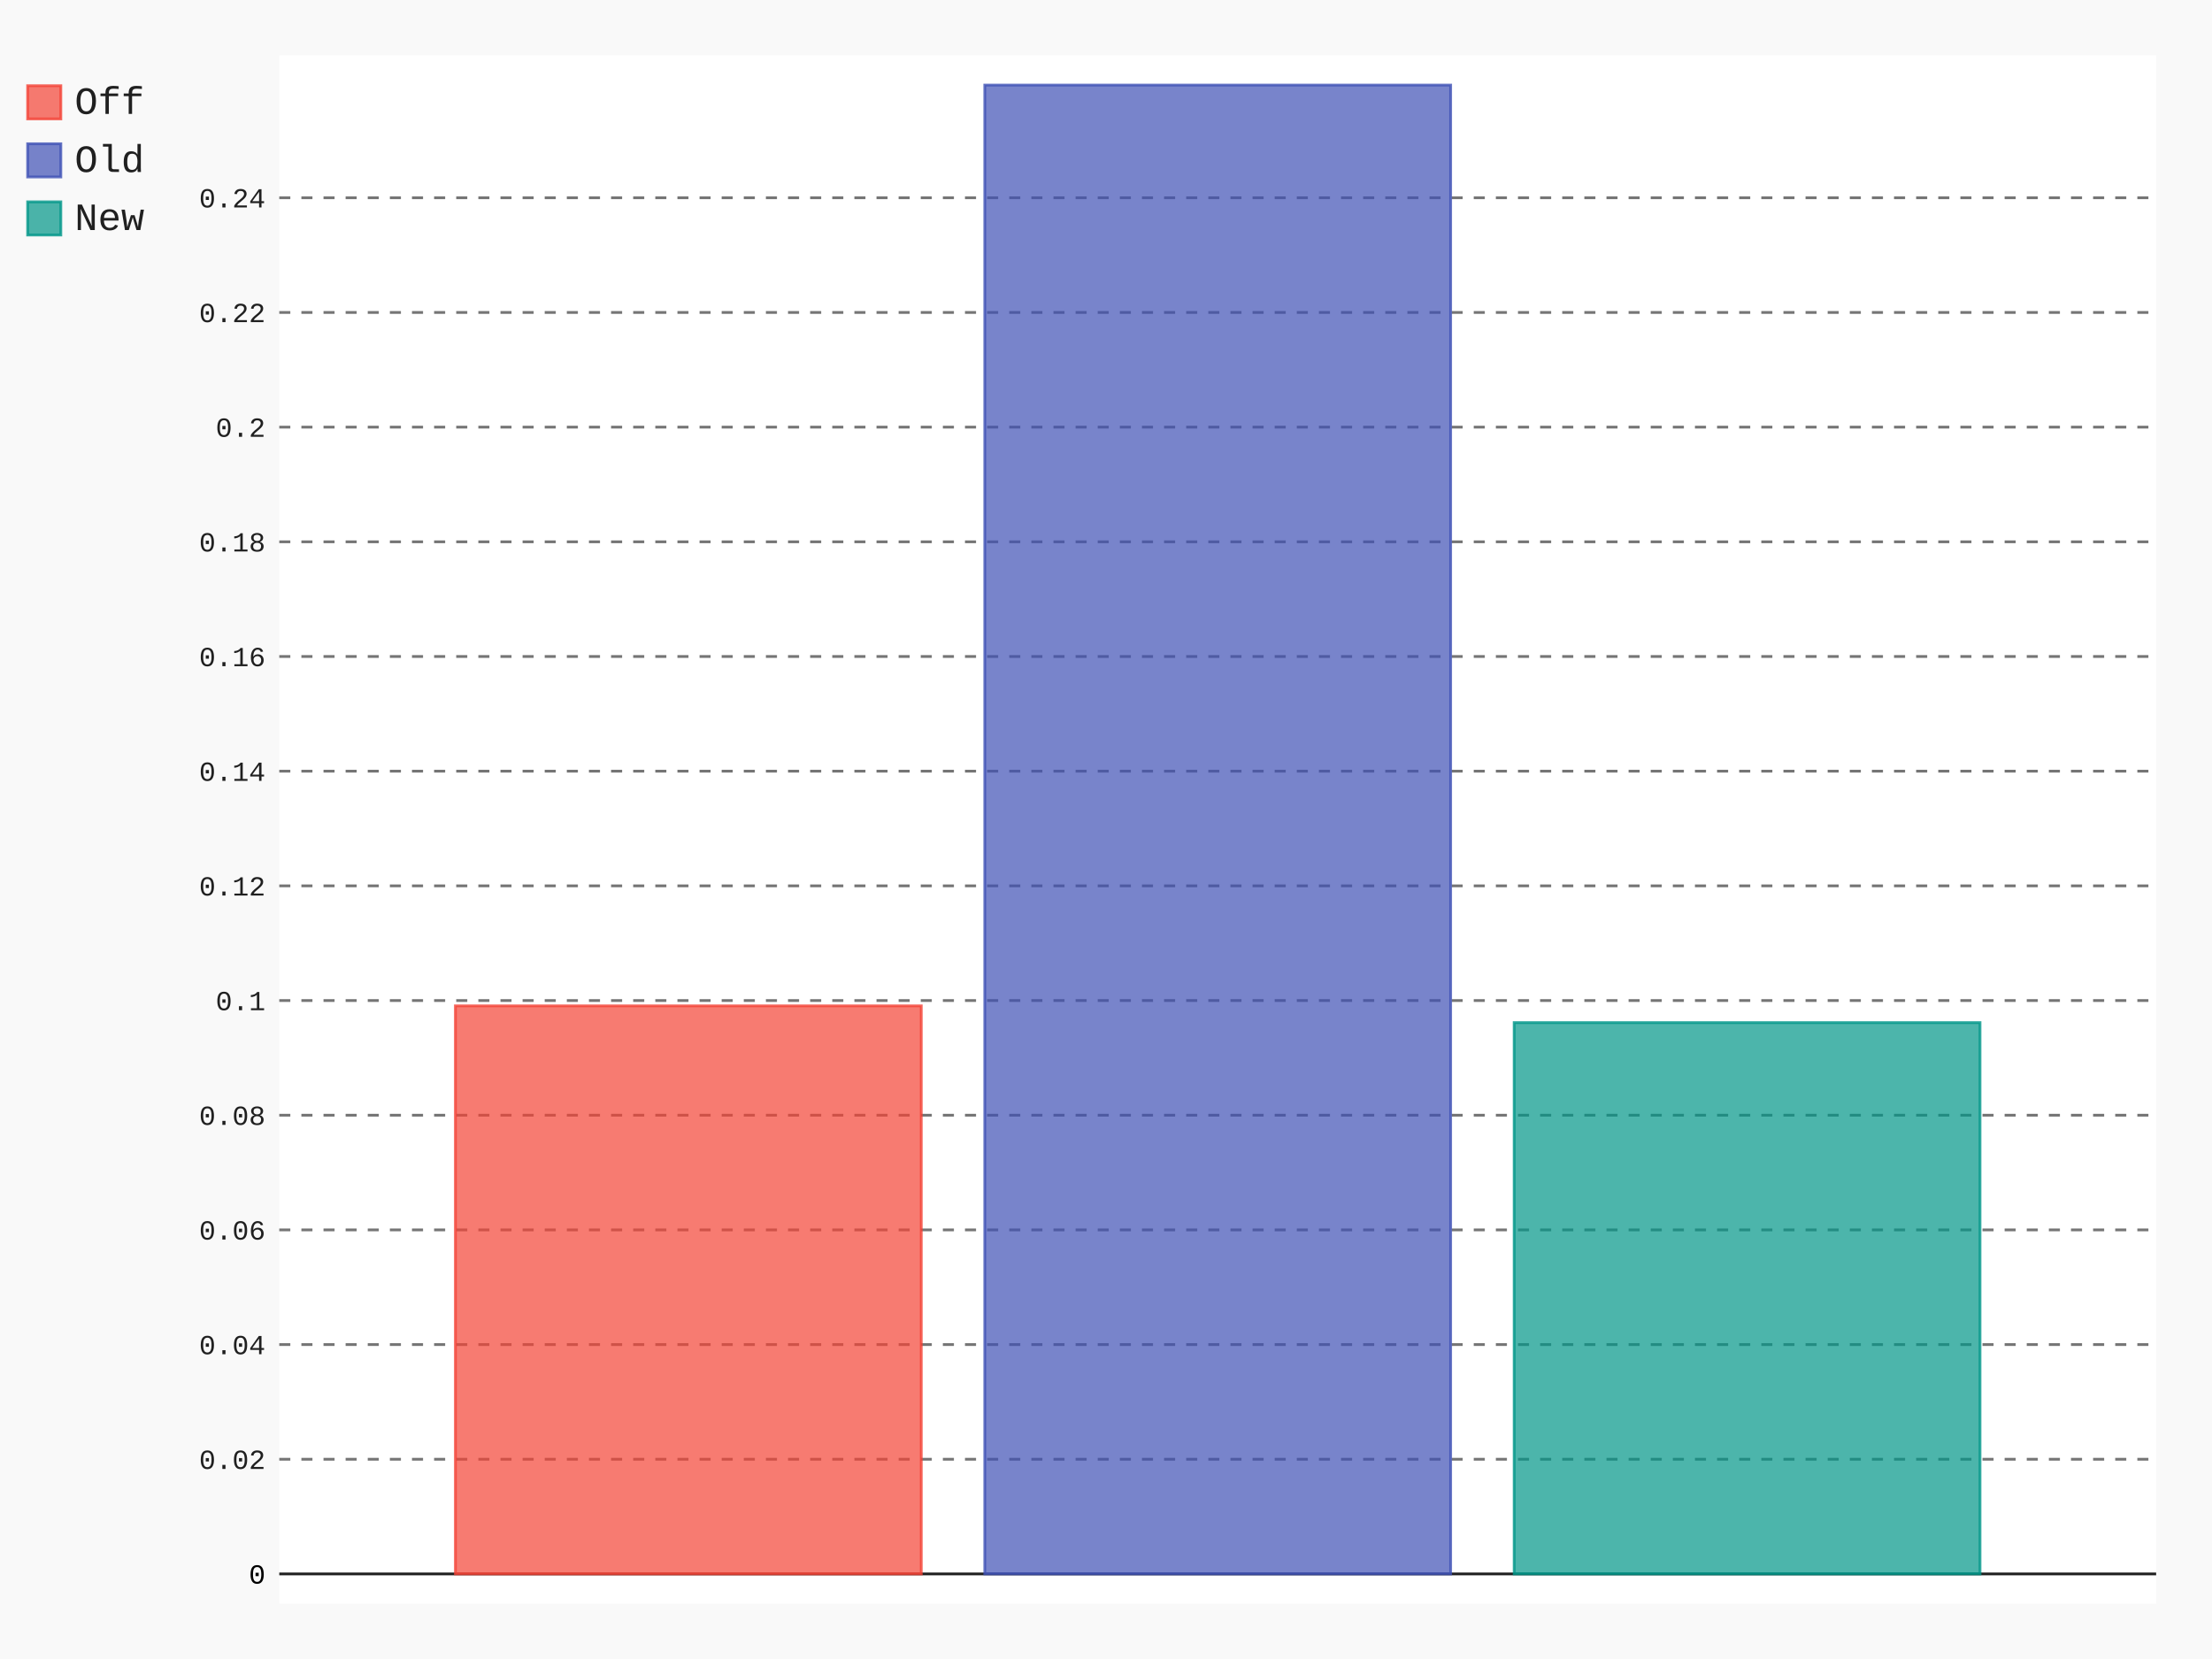
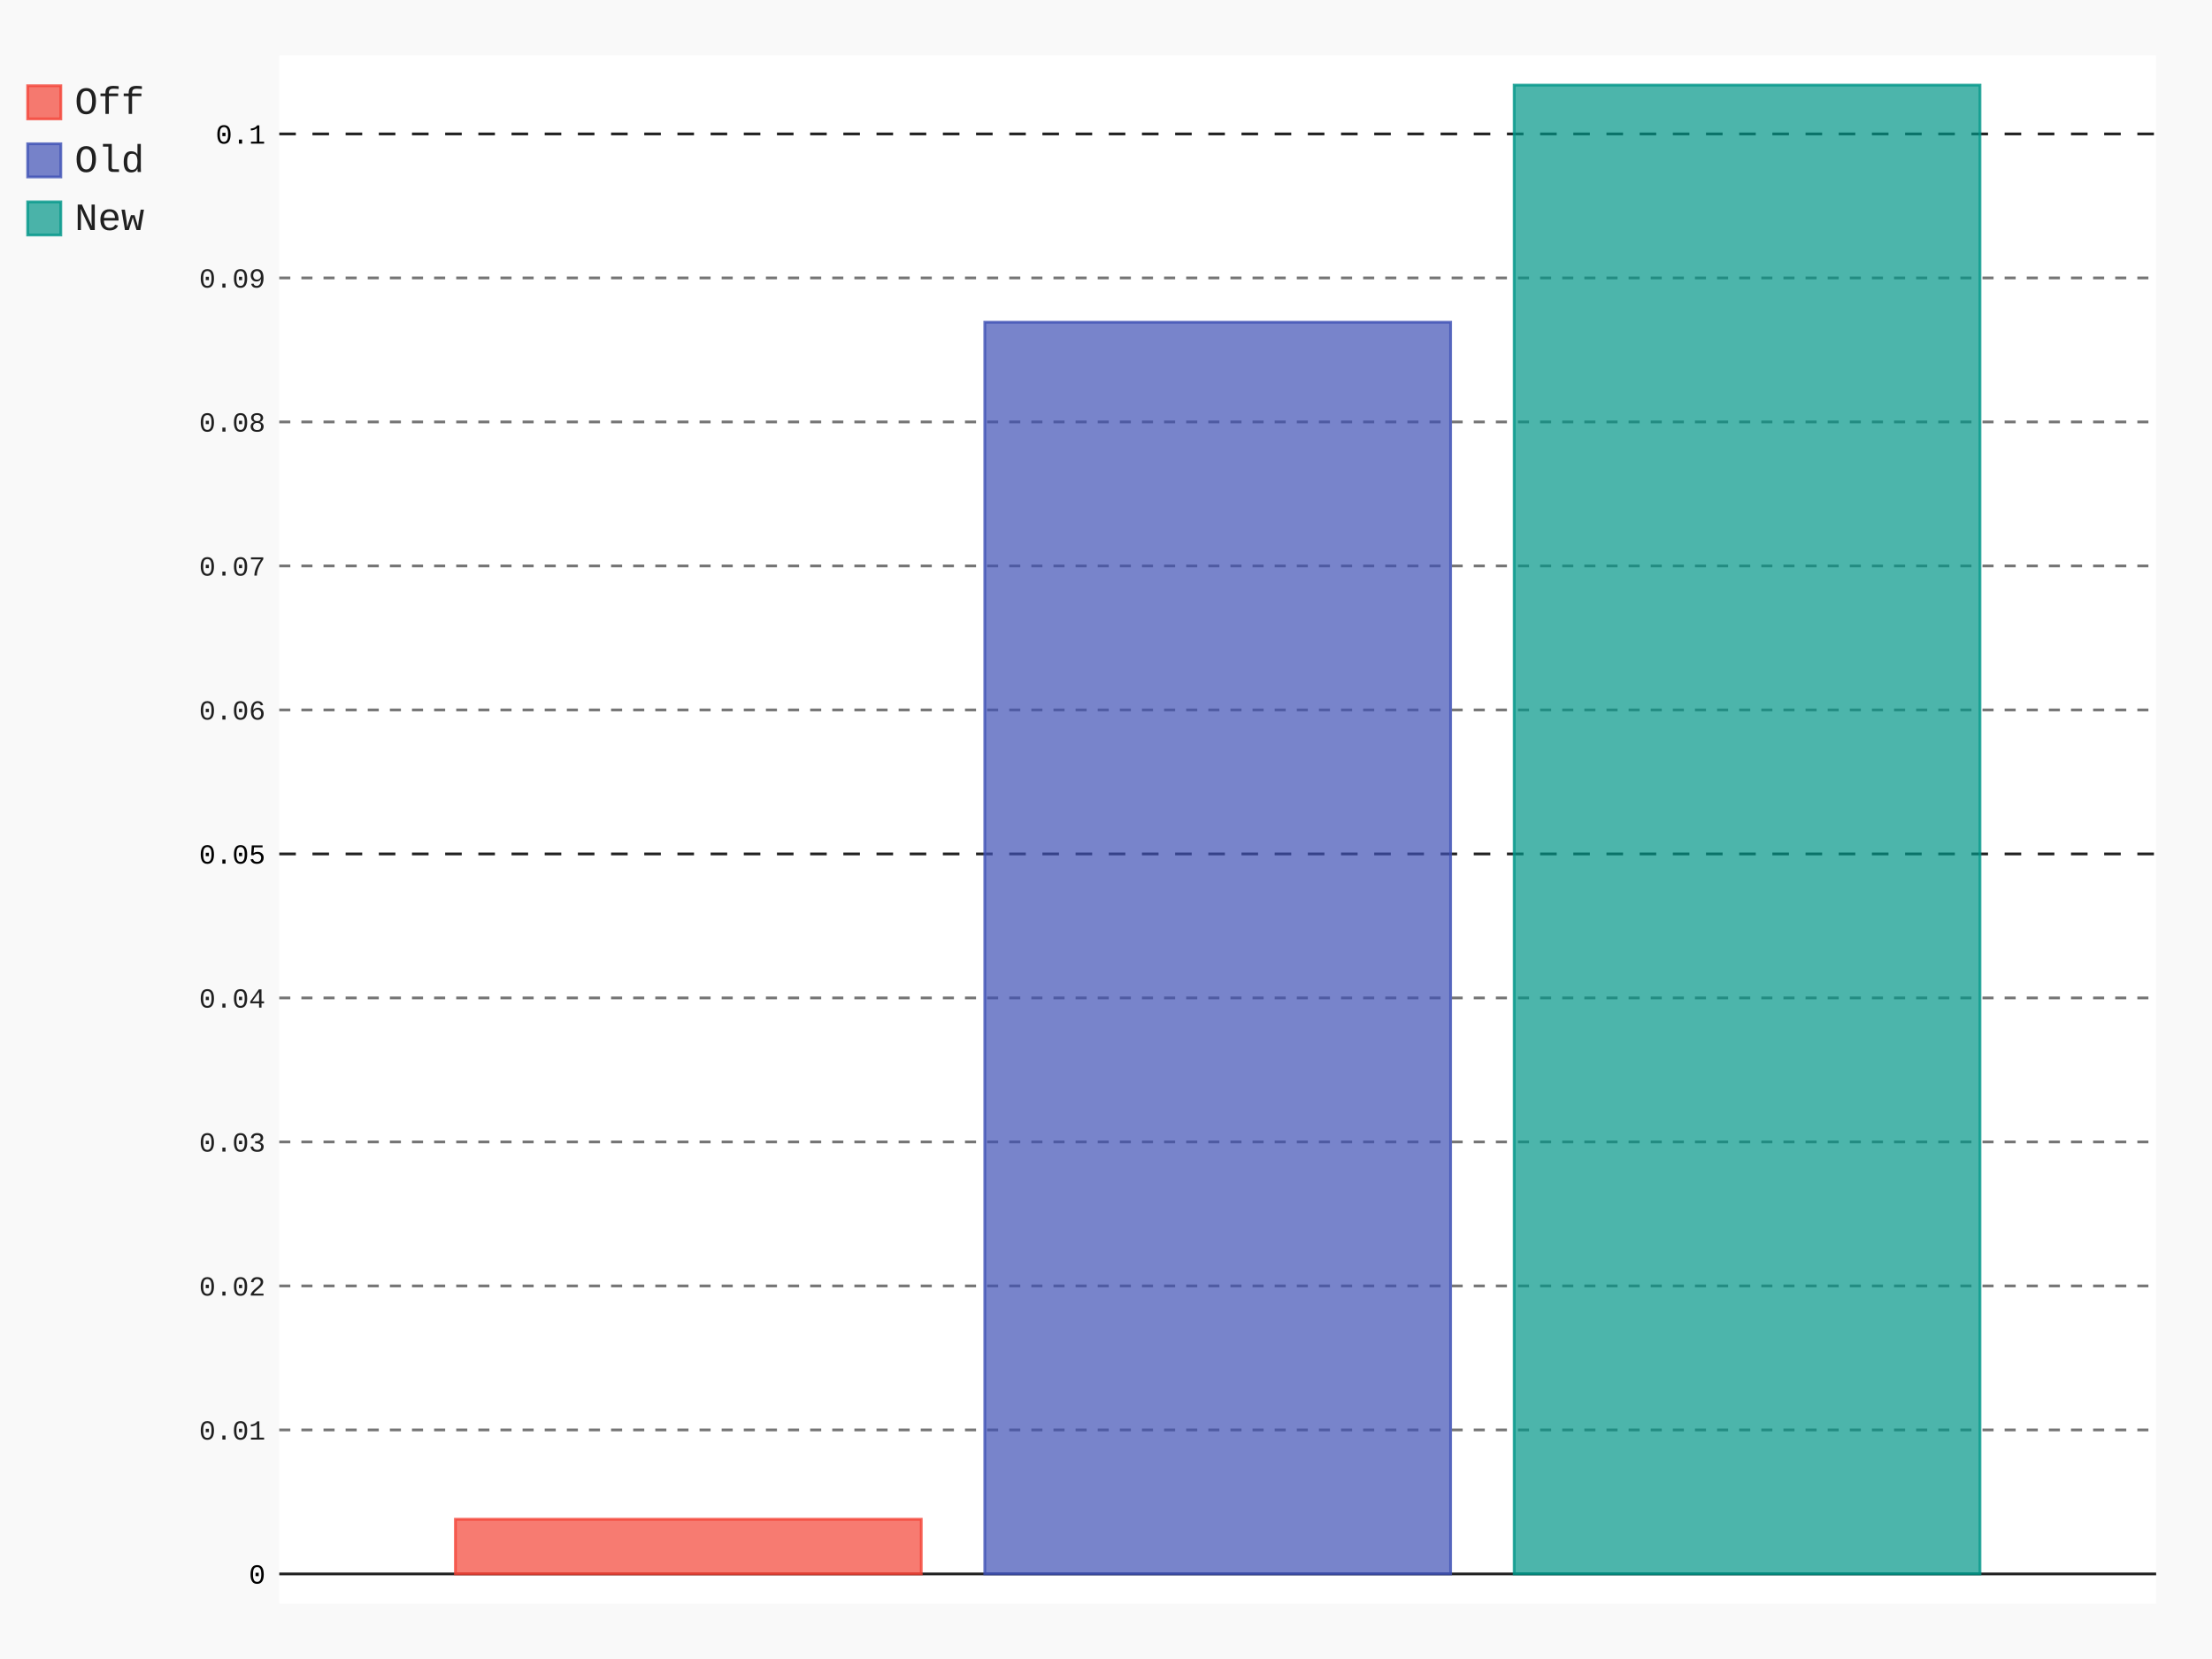
- <svg xmlns="http://www.w3.org/2000/svg" id="chart-4114f8db-8c0e-447a-82e8-1633ebb9bbf1" class="pygal-chart" viewBox="0 0 800 600">
+ <svg xmlns="http://www.w3.org/2000/svg" id="chart-72827ea5-8622-4c0d-b050-d5e9dbdac55c" class="pygal-chart" viewBox="0 0 800 600">
  <defs>
-     <style type="text/css">#chart-4114f8db-8c0e-447a-82e8-1633ebb9bbf1{-webkit-user-select:none;-webkit-font-smoothing:antialiased;font-family:Consolas,"Liberation Mono",Menlo,Courier,monospace}#chart-4114f8db-8c0e-447a-82e8-1633ebb9bbf1 .title{font-family:Consolas,"Liberation Mono",Menlo,Courier,monospace;font-size:16px}#chart-4114f8db-8c0e-447a-82e8-1633ebb9bbf1 .legends .legend text{font-family:Consolas,"Liberation Mono",Menlo,Courier,monospace;font-size:14px}#chart-4114f8db-8c0e-447a-82e8-1633ebb9bbf1 .axis text{font-family:Consolas,"Liberation Mono",Menlo,Courier,monospace;font-size:10px}#chart-4114f8db-8c0e-447a-82e8-1633ebb9bbf1 .axis text.major{font-family:Consolas,"Liberation Mono",Menlo,Courier,monospace;font-size:10px}#chart-4114f8db-8c0e-447a-82e8-1633ebb9bbf1 .text-overlay text.value{font-family:Consolas,"Liberation Mono",Menlo,Courier,monospace;font-size:16px}#chart-4114f8db-8c0e-447a-82e8-1633ebb9bbf1 .text-overlay text.label{font-family:Consolas,"Liberation Mono",Menlo,Courier,monospace;font-size:10px}#chart-4114f8db-8c0e-447a-82e8-1633ebb9bbf1 .tooltip{font-family:Consolas,"Liberation Mono",Menlo,Courier,monospace;font-size:14px}#chart-4114f8db-8c0e-447a-82e8-1633ebb9bbf1 text.no_data{font-family:Consolas,"Liberation Mono",Menlo,Courier,monospace;font-size:64px}
- #chart-4114f8db-8c0e-447a-82e8-1633ebb9bbf1{background-color:rgba(249,249,249,1)}#chart-4114f8db-8c0e-447a-82e8-1633ebb9bbf1 path,#chart-4114f8db-8c0e-447a-82e8-1633ebb9bbf1 line,#chart-4114f8db-8c0e-447a-82e8-1633ebb9bbf1 rect,#chart-4114f8db-8c0e-447a-82e8-1633ebb9bbf1 circle{-webkit-transition:150ms;-moz-transition:150ms;transition:150ms}#chart-4114f8db-8c0e-447a-82e8-1633ebb9bbf1 .graph &gt; .background{fill:rgba(249,249,249,1)}#chart-4114f8db-8c0e-447a-82e8-1633ebb9bbf1 .plot &gt; .background{fill:rgba(255,255,255,1)}#chart-4114f8db-8c0e-447a-82e8-1633ebb9bbf1 .graph{fill:rgba(0,0,0,.87)}#chart-4114f8db-8c0e-447a-82e8-1633ebb9bbf1 text.no_data{fill:rgba(0,0,0,1)}#chart-4114f8db-8c0e-447a-82e8-1633ebb9bbf1 .title{fill:rgba(0,0,0,1)}#chart-4114f8db-8c0e-447a-82e8-1633ebb9bbf1 .legends .legend text{fill:rgba(0,0,0,.87)}#chart-4114f8db-8c0e-447a-82e8-1633ebb9bbf1 .legends .legend:hover text{fill:rgba(0,0,0,1)}#chart-4114f8db-8c0e-447a-82e8-1633ebb9bbf1 .axis .line{stroke:rgba(0,0,0,1)}#chart-4114f8db-8c0e-447a-82e8-1633ebb9bbf1 .axis .guide.line{stroke:rgba(0,0,0,.54)}#chart-4114f8db-8c0e-447a-82e8-1633ebb9bbf1 .axis .major.line{stroke:rgba(0,0,0,.87)}#chart-4114f8db-8c0e-447a-82e8-1633ebb9bbf1 .axis text.major{fill:rgba(0,0,0,1)}#chart-4114f8db-8c0e-447a-82e8-1633ebb9bbf1 .axis.y .guides:hover .guide.line,#chart-4114f8db-8c0e-447a-82e8-1633ebb9bbf1 .line-graph .axis.x .guides:hover .guide.line,#chart-4114f8db-8c0e-447a-82e8-1633ebb9bbf1 .stackedline-graph .axis.x .guides:hover .guide.line,#chart-4114f8db-8c0e-447a-82e8-1633ebb9bbf1 .xy-graph .axis.x .guides:hover .guide.line{stroke:rgba(0,0,0,1)}#chart-4114f8db-8c0e-447a-82e8-1633ebb9bbf1 .axis .guides:hover text{fill:rgba(0,0,0,1)}#chart-4114f8db-8c0e-447a-82e8-1633ebb9bbf1 .reactive{fill-opacity:.7;stroke-opacity:.8}#chart-4114f8db-8c0e-447a-82e8-1633ebb9bbf1 .ci{stroke:rgba(0,0,0,.87)}#chart-4114f8db-8c0e-447a-82e8-1633ebb9bbf1 .reactive.active,#chart-4114f8db-8c0e-447a-82e8-1633ebb9bbf1 .active .reactive{fill-opacity:.8;stroke-opacity:.9;stroke-width:4}#chart-4114f8db-8c0e-447a-82e8-1633ebb9bbf1 .ci .reactive.active{stroke-width:1.5}#chart-4114f8db-8c0e-447a-82e8-1633ebb9bbf1 .series text{fill:rgba(0,0,0,1)}#chart-4114f8db-8c0e-447a-82e8-1633ebb9bbf1 .tooltip rect{fill:rgba(255,255,255,1);stroke:rgba(0,0,0,1);-webkit-transition:opacity 150ms;-moz-transition:opacity 150ms;transition:opacity 150ms}#chart-4114f8db-8c0e-447a-82e8-1633ebb9bbf1 .tooltip .label{fill:rgba(0,0,0,.87)}#chart-4114f8db-8c0e-447a-82e8-1633ebb9bbf1 .tooltip .label{fill:rgba(0,0,0,.87)}#chart-4114f8db-8c0e-447a-82e8-1633ebb9bbf1 .tooltip .legend{font-size:.8em;fill:rgba(0,0,0,.54)}#chart-4114f8db-8c0e-447a-82e8-1633ebb9bbf1 .tooltip .x_label{font-size:.6em;fill:rgba(0,0,0,1)}#chart-4114f8db-8c0e-447a-82e8-1633ebb9bbf1 .tooltip .xlink{font-size:.5em;text-decoration:underline}#chart-4114f8db-8c0e-447a-82e8-1633ebb9bbf1 .tooltip .value{font-size:1.5em}#chart-4114f8db-8c0e-447a-82e8-1633ebb9bbf1 .bound{font-size:.5em}#chart-4114f8db-8c0e-447a-82e8-1633ebb9bbf1 .max-value{font-size:.75em;fill:rgba(0,0,0,.54)}#chart-4114f8db-8c0e-447a-82e8-1633ebb9bbf1 .map-element{fill:rgba(255,255,255,1);stroke:rgba(0,0,0,.54) !important}#chart-4114f8db-8c0e-447a-82e8-1633ebb9bbf1 .map-element .reactive{fill-opacity:inherit;stroke-opacity:inherit}#chart-4114f8db-8c0e-447a-82e8-1633ebb9bbf1 .color-0,#chart-4114f8db-8c0e-447a-82e8-1633ebb9bbf1 .color-0 a:visited{stroke:#F44336;fill:#F44336}#chart-4114f8db-8c0e-447a-82e8-1633ebb9bbf1 .color-1,#chart-4114f8db-8c0e-447a-82e8-1633ebb9bbf1 .color-1 a:visited{stroke:#3F51B5;fill:#3F51B5}#chart-4114f8db-8c0e-447a-82e8-1633ebb9bbf1 .color-2,#chart-4114f8db-8c0e-447a-82e8-1633ebb9bbf1 .color-2 a:visited{stroke:#009688;fill:#009688}#chart-4114f8db-8c0e-447a-82e8-1633ebb9bbf1 .text-overlay .color-0 text{fill:black}#chart-4114f8db-8c0e-447a-82e8-1633ebb9bbf1 .text-overlay .color-1 text{fill:black}#chart-4114f8db-8c0e-447a-82e8-1633ebb9bbf1 .text-overlay .color-2 text{fill:black}
- #chart-4114f8db-8c0e-447a-82e8-1633ebb9bbf1 text.no_data{text-anchor:middle}#chart-4114f8db-8c0e-447a-82e8-1633ebb9bbf1 .guide.line{fill:none}#chart-4114f8db-8c0e-447a-82e8-1633ebb9bbf1 .centered{text-anchor:middle}#chart-4114f8db-8c0e-447a-82e8-1633ebb9bbf1 .title{text-anchor:middle}#chart-4114f8db-8c0e-447a-82e8-1633ebb9bbf1 .legends .legend text{fill-opacity:1}#chart-4114f8db-8c0e-447a-82e8-1633ebb9bbf1 .axis.x text{text-anchor:middle}#chart-4114f8db-8c0e-447a-82e8-1633ebb9bbf1 .axis.x:not(.web) text[transform]{text-anchor:start}#chart-4114f8db-8c0e-447a-82e8-1633ebb9bbf1 .axis.x:not(.web) text[transform].backwards{text-anchor:end}#chart-4114f8db-8c0e-447a-82e8-1633ebb9bbf1 .axis.y text{text-anchor:end}#chart-4114f8db-8c0e-447a-82e8-1633ebb9bbf1 .axis.y text[transform].backwards{text-anchor:start}#chart-4114f8db-8c0e-447a-82e8-1633ebb9bbf1 .axis.y2 text{text-anchor:start}#chart-4114f8db-8c0e-447a-82e8-1633ebb9bbf1 .axis.y2 text[transform].backwards{text-anchor:end}#chart-4114f8db-8c0e-447a-82e8-1633ebb9bbf1 .axis .guide.line{stroke-dasharray:4,4}#chart-4114f8db-8c0e-447a-82e8-1633ebb9bbf1 .axis .major.guide.line{stroke-dasharray:6,6}#chart-4114f8db-8c0e-447a-82e8-1633ebb9bbf1 .horizontal .axis.y .guide.line,#chart-4114f8db-8c0e-447a-82e8-1633ebb9bbf1 .horizontal .axis.y2 .guide.line,#chart-4114f8db-8c0e-447a-82e8-1633ebb9bbf1 .vertical .axis.x .guide.line{opacity:0}#chart-4114f8db-8c0e-447a-82e8-1633ebb9bbf1 .horizontal .axis.always_show .guide.line,#chart-4114f8db-8c0e-447a-82e8-1633ebb9bbf1 .vertical .axis.always_show .guide.line{opacity:1 !important}#chart-4114f8db-8c0e-447a-82e8-1633ebb9bbf1 .axis.y .guides:hover .guide.line,#chart-4114f8db-8c0e-447a-82e8-1633ebb9bbf1 .axis.y2 .guides:hover .guide.line,#chart-4114f8db-8c0e-447a-82e8-1633ebb9bbf1 .axis.x .guides:hover .guide.line{opacity:1}#chart-4114f8db-8c0e-447a-82e8-1633ebb9bbf1 .axis .guides:hover text{opacity:1}#chart-4114f8db-8c0e-447a-82e8-1633ebb9bbf1 .nofill{fill:none}#chart-4114f8db-8c0e-447a-82e8-1633ebb9bbf1 .subtle-fill{fill-opacity:.2}#chart-4114f8db-8c0e-447a-82e8-1633ebb9bbf1 .dot{stroke-width:1px;fill-opacity:1}#chart-4114f8db-8c0e-447a-82e8-1633ebb9bbf1 .dot.active{stroke-width:5px}#chart-4114f8db-8c0e-447a-82e8-1633ebb9bbf1 .dot.negative{fill:transparent}#chart-4114f8db-8c0e-447a-82e8-1633ebb9bbf1 text,#chart-4114f8db-8c0e-447a-82e8-1633ebb9bbf1 tspan{stroke:none !important}#chart-4114f8db-8c0e-447a-82e8-1633ebb9bbf1 .series text.active{opacity:1}#chart-4114f8db-8c0e-447a-82e8-1633ebb9bbf1 .tooltip rect{fill-opacity:.95;stroke-width:.5}#chart-4114f8db-8c0e-447a-82e8-1633ebb9bbf1 .tooltip text{fill-opacity:1}#chart-4114f8db-8c0e-447a-82e8-1633ebb9bbf1 .showable{visibility:hidden}#chart-4114f8db-8c0e-447a-82e8-1633ebb9bbf1 .showable.shown{visibility:visible}#chart-4114f8db-8c0e-447a-82e8-1633ebb9bbf1 .gauge-background{fill:rgba(229,229,229,1);stroke:none}#chart-4114f8db-8c0e-447a-82e8-1633ebb9bbf1 .bg-lines{stroke:rgba(249,249,249,1);stroke-width:2px}</style>
+     <style type="text/css">#chart-72827ea5-8622-4c0d-b050-d5e9dbdac55c{-webkit-user-select:none;-webkit-font-smoothing:antialiased;font-family:Consolas,"Liberation Mono",Menlo,Courier,monospace}#chart-72827ea5-8622-4c0d-b050-d5e9dbdac55c .title{font-family:Consolas,"Liberation Mono",Menlo,Courier,monospace;font-size:16px}#chart-72827ea5-8622-4c0d-b050-d5e9dbdac55c .legends .legend text{font-family:Consolas,"Liberation Mono",Menlo,Courier,monospace;font-size:14px}#chart-72827ea5-8622-4c0d-b050-d5e9dbdac55c .axis text{font-family:Consolas,"Liberation Mono",Menlo,Courier,monospace;font-size:10px}#chart-72827ea5-8622-4c0d-b050-d5e9dbdac55c .axis text.major{font-family:Consolas,"Liberation Mono",Menlo,Courier,monospace;font-size:10px}#chart-72827ea5-8622-4c0d-b050-d5e9dbdac55c .text-overlay text.value{font-family:Consolas,"Liberation Mono",Menlo,Courier,monospace;font-size:16px}#chart-72827ea5-8622-4c0d-b050-d5e9dbdac55c .text-overlay text.label{font-family:Consolas,"Liberation Mono",Menlo,Courier,monospace;font-size:10px}#chart-72827ea5-8622-4c0d-b050-d5e9dbdac55c .tooltip{font-family:Consolas,"Liberation Mono",Menlo,Courier,monospace;font-size:14px}#chart-72827ea5-8622-4c0d-b050-d5e9dbdac55c text.no_data{font-family:Consolas,"Liberation Mono",Menlo,Courier,monospace;font-size:64px}
+ #chart-72827ea5-8622-4c0d-b050-d5e9dbdac55c{background-color:rgba(249,249,249,1)}#chart-72827ea5-8622-4c0d-b050-d5e9dbdac55c path,#chart-72827ea5-8622-4c0d-b050-d5e9dbdac55c line,#chart-72827ea5-8622-4c0d-b050-d5e9dbdac55c rect,#chart-72827ea5-8622-4c0d-b050-d5e9dbdac55c circle{-webkit-transition:150ms;-moz-transition:150ms;transition:150ms}#chart-72827ea5-8622-4c0d-b050-d5e9dbdac55c .graph &gt; .background{fill:rgba(249,249,249,1)}#chart-72827ea5-8622-4c0d-b050-d5e9dbdac55c .plot &gt; .background{fill:rgba(255,255,255,1)}#chart-72827ea5-8622-4c0d-b050-d5e9dbdac55c .graph{fill:rgba(0,0,0,.87)}#chart-72827ea5-8622-4c0d-b050-d5e9dbdac55c text.no_data{fill:rgba(0,0,0,1)}#chart-72827ea5-8622-4c0d-b050-d5e9dbdac55c .title{fill:rgba(0,0,0,1)}#chart-72827ea5-8622-4c0d-b050-d5e9dbdac55c .legends .legend text{fill:rgba(0,0,0,.87)}#chart-72827ea5-8622-4c0d-b050-d5e9dbdac55c .legends .legend:hover text{fill:rgba(0,0,0,1)}#chart-72827ea5-8622-4c0d-b050-d5e9dbdac55c .axis .line{stroke:rgba(0,0,0,1)}#chart-72827ea5-8622-4c0d-b050-d5e9dbdac55c .axis .guide.line{stroke:rgba(0,0,0,.54)}#chart-72827ea5-8622-4c0d-b050-d5e9dbdac55c .axis .major.line{stroke:rgba(0,0,0,.87)}#chart-72827ea5-8622-4c0d-b050-d5e9dbdac55c .axis text.major{fill:rgba(0,0,0,1)}#chart-72827ea5-8622-4c0d-b050-d5e9dbdac55c .axis.y .guides:hover .guide.line,#chart-72827ea5-8622-4c0d-b050-d5e9dbdac55c .line-graph .axis.x .guides:hover .guide.line,#chart-72827ea5-8622-4c0d-b050-d5e9dbdac55c .stackedline-graph .axis.x .guides:hover .guide.line,#chart-72827ea5-8622-4c0d-b050-d5e9dbdac55c .xy-graph .axis.x .guides:hover .guide.line{stroke:rgba(0,0,0,1)}#chart-72827ea5-8622-4c0d-b050-d5e9dbdac55c .axis .guides:hover text{fill:rgba(0,0,0,1)}#chart-72827ea5-8622-4c0d-b050-d5e9dbdac55c .reactive{fill-opacity:.7;stroke-opacity:.8}#chart-72827ea5-8622-4c0d-b050-d5e9dbdac55c .ci{stroke:rgba(0,0,0,.87)}#chart-72827ea5-8622-4c0d-b050-d5e9dbdac55c .reactive.active,#chart-72827ea5-8622-4c0d-b050-d5e9dbdac55c .active .reactive{fill-opacity:.8;stroke-opacity:.9;stroke-width:4}#chart-72827ea5-8622-4c0d-b050-d5e9dbdac55c .ci .reactive.active{stroke-width:1.5}#chart-72827ea5-8622-4c0d-b050-d5e9dbdac55c .series text{fill:rgba(0,0,0,1)}#chart-72827ea5-8622-4c0d-b050-d5e9dbdac55c .tooltip rect{fill:rgba(255,255,255,1);stroke:rgba(0,0,0,1);-webkit-transition:opacity 150ms;-moz-transition:opacity 150ms;transition:opacity 150ms}#chart-72827ea5-8622-4c0d-b050-d5e9dbdac55c .tooltip .label{fill:rgba(0,0,0,.87)}#chart-72827ea5-8622-4c0d-b050-d5e9dbdac55c .tooltip .label{fill:rgba(0,0,0,.87)}#chart-72827ea5-8622-4c0d-b050-d5e9dbdac55c .tooltip .legend{font-size:.8em;fill:rgba(0,0,0,.54)}#chart-72827ea5-8622-4c0d-b050-d5e9dbdac55c .tooltip .x_label{font-size:.6em;fill:rgba(0,0,0,1)}#chart-72827ea5-8622-4c0d-b050-d5e9dbdac55c .tooltip .xlink{font-size:.5em;text-decoration:underline}#chart-72827ea5-8622-4c0d-b050-d5e9dbdac55c .tooltip .value{font-size:1.5em}#chart-72827ea5-8622-4c0d-b050-d5e9dbdac55c .bound{font-size:.5em}#chart-72827ea5-8622-4c0d-b050-d5e9dbdac55c .max-value{font-size:.75em;fill:rgba(0,0,0,.54)}#chart-72827ea5-8622-4c0d-b050-d5e9dbdac55c .map-element{fill:rgba(255,255,255,1);stroke:rgba(0,0,0,.54) !important}#chart-72827ea5-8622-4c0d-b050-d5e9dbdac55c .map-element .reactive{fill-opacity:inherit;stroke-opacity:inherit}#chart-72827ea5-8622-4c0d-b050-d5e9dbdac55c .color-0,#chart-72827ea5-8622-4c0d-b050-d5e9dbdac55c .color-0 a:visited{stroke:#F44336;fill:#F44336}#chart-72827ea5-8622-4c0d-b050-d5e9dbdac55c .color-1,#chart-72827ea5-8622-4c0d-b050-d5e9dbdac55c .color-1 a:visited{stroke:#3F51B5;fill:#3F51B5}#chart-72827ea5-8622-4c0d-b050-d5e9dbdac55c .color-2,#chart-72827ea5-8622-4c0d-b050-d5e9dbdac55c .color-2 a:visited{stroke:#009688;fill:#009688}#chart-72827ea5-8622-4c0d-b050-d5e9dbdac55c .text-overlay .color-0 text{fill:black}#chart-72827ea5-8622-4c0d-b050-d5e9dbdac55c .text-overlay .color-1 text{fill:black}#chart-72827ea5-8622-4c0d-b050-d5e9dbdac55c .text-overlay .color-2 text{fill:black}
+ #chart-72827ea5-8622-4c0d-b050-d5e9dbdac55c text.no_data{text-anchor:middle}#chart-72827ea5-8622-4c0d-b050-d5e9dbdac55c .guide.line{fill:none}#chart-72827ea5-8622-4c0d-b050-d5e9dbdac55c .centered{text-anchor:middle}#chart-72827ea5-8622-4c0d-b050-d5e9dbdac55c .title{text-anchor:middle}#chart-72827ea5-8622-4c0d-b050-d5e9dbdac55c .legends .legend text{fill-opacity:1}#chart-72827ea5-8622-4c0d-b050-d5e9dbdac55c .axis.x text{text-anchor:middle}#chart-72827ea5-8622-4c0d-b050-d5e9dbdac55c .axis.x:not(.web) text[transform]{text-anchor:start}#chart-72827ea5-8622-4c0d-b050-d5e9dbdac55c .axis.x:not(.web) text[transform].backwards{text-anchor:end}#chart-72827ea5-8622-4c0d-b050-d5e9dbdac55c .axis.y text{text-anchor:end}#chart-72827ea5-8622-4c0d-b050-d5e9dbdac55c .axis.y text[transform].backwards{text-anchor:start}#chart-72827ea5-8622-4c0d-b050-d5e9dbdac55c .axis.y2 text{text-anchor:start}#chart-72827ea5-8622-4c0d-b050-d5e9dbdac55c .axis.y2 text[transform].backwards{text-anchor:end}#chart-72827ea5-8622-4c0d-b050-d5e9dbdac55c .axis .guide.line{stroke-dasharray:4,4}#chart-72827ea5-8622-4c0d-b050-d5e9dbdac55c .axis .major.guide.line{stroke-dasharray:6,6}#chart-72827ea5-8622-4c0d-b050-d5e9dbdac55c .horizontal .axis.y .guide.line,#chart-72827ea5-8622-4c0d-b050-d5e9dbdac55c .horizontal .axis.y2 .guide.line,#chart-72827ea5-8622-4c0d-b050-d5e9dbdac55c .vertical .axis.x .guide.line{opacity:0}#chart-72827ea5-8622-4c0d-b050-d5e9dbdac55c .horizontal .axis.always_show .guide.line,#chart-72827ea5-8622-4c0d-b050-d5e9dbdac55c .vertical .axis.always_show .guide.line{opacity:1 !important}#chart-72827ea5-8622-4c0d-b050-d5e9dbdac55c .axis.y .guides:hover .guide.line,#chart-72827ea5-8622-4c0d-b050-d5e9dbdac55c .axis.y2 .guides:hover .guide.line,#chart-72827ea5-8622-4c0d-b050-d5e9dbdac55c .axis.x .guides:hover .guide.line{opacity:1}#chart-72827ea5-8622-4c0d-b050-d5e9dbdac55c .axis .guides:hover text{opacity:1}#chart-72827ea5-8622-4c0d-b050-d5e9dbdac55c .nofill{fill:none}#chart-72827ea5-8622-4c0d-b050-d5e9dbdac55c .subtle-fill{fill-opacity:.2}#chart-72827ea5-8622-4c0d-b050-d5e9dbdac55c .dot{stroke-width:1px;fill-opacity:1}#chart-72827ea5-8622-4c0d-b050-d5e9dbdac55c .dot.active{stroke-width:5px}#chart-72827ea5-8622-4c0d-b050-d5e9dbdac55c .dot.negative{fill:transparent}#chart-72827ea5-8622-4c0d-b050-d5e9dbdac55c text,#chart-72827ea5-8622-4c0d-b050-d5e9dbdac55c tspan{stroke:none !important}#chart-72827ea5-8622-4c0d-b050-d5e9dbdac55c .series text.active{opacity:1}#chart-72827ea5-8622-4c0d-b050-d5e9dbdac55c .tooltip rect{fill-opacity:.95;stroke-width:.5}#chart-72827ea5-8622-4c0d-b050-d5e9dbdac55c .tooltip text{fill-opacity:1}#chart-72827ea5-8622-4c0d-b050-d5e9dbdac55c .showable{visibility:hidden}#chart-72827ea5-8622-4c0d-b050-d5e9dbdac55c .showable.shown{visibility:visible}#chart-72827ea5-8622-4c0d-b050-d5e9dbdac55c .gauge-background{fill:rgba(229,229,229,1);stroke:none}#chart-72827ea5-8622-4c0d-b050-d5e9dbdac55c .bg-lines{stroke:rgba(249,249,249,1);stroke-width:2px}</style>
  </defs>
  <g class="graph bar-graph vertical">
    <rect x="0" y="0" width="800" height="600" class="background" />
    <g transform="translate(101, 20)" class="plot">
      <rect x="0" y="0" width="678.8" height="560" class="background" />
      <g class="axis y always_show">
        <g class="guides">
          <path d="M0 549.231 h678.8" class="axis major line" />
          <text x="-5" y="552.731" class="major">0</text>
        </g>
        <g class="guides">
-           <path d="M0 507.756 h678.8" class="guide line" />
-           <text x="-5" y="511.256" class="">0.02</text>
+           <path d="M0 497.151 h678.8" class="guide line" />
+           <text x="-5" y="500.651" class="">0.01</text>
        </g>
        <g class="guides">
-           <path d="M0 466.28 h678.8" class="guide line" />
-           <text x="-5" y="469.78" class="">0.04</text>
+           <path d="M0 445.072 h678.8" class="guide line" />
+           <text x="-5" y="448.572" class="">0.02</text>
        </g>
        <g class="guides">
-           <path d="M0 424.805 h678.8" class="guide line" />
-           <text x="-5" y="428.305" class="">0.06</text>
+           <path d="M0 392.993 h678.8" class="guide line" />
+           <text x="-5" y="396.493" class="">0.03</text>
        </g>
        <g class="guides">
-           <path d="M0 383.33 h678.8" class="guide line" />
-           <text x="-5" y="386.83" class="">0.08</text>
+           <path d="M0 340.914 h678.8" class="guide line" />
+           <text x="-5" y="344.414" class="">0.04</text>
        </g>
        <g class="guides">
-           <path d="M0 341.855 h678.8" class="guide line" />
-           <text x="-5" y="345.355" class="">0.1</text>
+           <path d="M0 288.834 h678.8" class="major guide line" />
+           <text x="-5" y="292.334" class="major">0.05</text>
        </g>
        <g class="guides">
-           <path d="M0 300.38 h678.8" class="guide line" />
-           <text x="-5" y="303.88" class="">0.12</text>
+           <path d="M0 236.755 h678.8" class="guide line" />
+           <text x="-5" y="240.255" class="">0.06</text>
        </g>
        <g class="guides">
-           <path d="M0 258.905 h678.8" class="guide line" />
-           <text x="-5" y="262.405" class="">0.14</text>
+           <path d="M0 184.676 h678.8" class="guide line" />
+           <text x="-5" y="188.176" class="">0.07</text>
        </g>
        <g class="guides">
-           <path d="M0 217.43 h678.8" class="guide line" />
-           <text x="-5" y="220.93" class="">0.16</text>
+           <path d="M0 132.596 h678.8" class="guide line" />
+           <text x="-5" y="136.096" class="">0.08</text>
        </g>
        <g class="guides">
-           <path d="M0 175.954 h678.8" class="guide line" />
-           <text x="-5" y="179.454" class="">0.18</text>
+           <path d="M0 80.517 h678.8" class="guide line" />
+           <text x="-5" y="84.017" class="">0.09</text>
        </g>
        <g class="guides">
-           <path d="M0 134.479 h678.8" class="guide line" />
-           <text x="-5" y="137.979" class="">0.2</text>
-         </g>
-         <g class="guides">
-           <path d="M0 93.004 h678.8" class="guide line" />
-           <text x="-5" y="96.504" class="">0.22</text>
-         </g>
-         <g class="guides">
-           <path d="M0 51.529 h678.8" class="guide line" />
-           <text x="-5" y="55.029" class="">0.24</text>
+           <path d="M0 28.438 h678.8" class="major guide line" />
+           <text x="-5" y="31.938" class="major">0.1</text>
        </g>
      </g>
      <g class="series serie-0 color-0">
        <g class="bars">
          <g class="bar">
-             <rect x="63.703" y="343.784" rx="0" ry="0" width="168.482" height="205.447" class="rect reactive tooltip-trigger" />
+             <rect x="63.703" y="529.456" rx="0" ry="0" width="168.482" height="19.774" class="rect reactive tooltip-trigger" />
          </g>
        </g>
      </g>
      <g class="series serie-1 color-1">
        <g class="bars">
          <g class="bar">
-             <rect x="255.159" y="10.769" rx="0" ry="0" width="168.482" height="538.462" class="rect reactive tooltip-trigger" />
+             <rect x="255.159" y="96.526" rx="0" ry="0" width="168.482" height="452.704" class="rect reactive tooltip-trigger" />
          </g>
        </g>
      </g>
      <g class="series serie-2 color-2">
        <g class="bars">
          <g class="bar">
-             <rect x="446.616" y="349.834" rx="0" ry="0" width="168.482" height="199.397" class="rect reactive tooltip-trigger" />
+             <rect x="446.616" y="10.769" rx="0" ry="0" width="168.482" height="538.462" class="rect reactive tooltip-trigger" />
          </g>
        </g>
      </g>
    </g>
    <g class="titles" />
    <g transform="translate(101, 20)" class="plot overlay">
      <g class="series serie-0 color-0" />
      <g class="series serie-1 color-1" />
      <g class="series serie-2 color-2" />
    </g>
    <g transform="translate(101, 20)" class="plot text-overlay">
      <g class="series serie-0 color-0" />
      <g class="series serie-1 color-1" />
      <g class="series serie-2 color-2" />
    </g>
    <g transform="translate(101, 20)" class="plot tooltip-overlay">
      <g transform="translate(0 0)" style="opacity: 0" class="tooltip">
        <rect rx="0" ry="0" width="0" height="0" class="tooltip-box" />
        <g class="text" />
      </g>
    </g>
    <g transform="translate(10, 30)" class="legends">
      <g id="activate-serie-0" class="legend reactive activate-serie">
        <rect x="0.0" y="1.0" width="12" height="12" class="color-0 reactive" />
        <text x="17.0" y="11.2">Off</text>
      </g>
      <g id="activate-serie-1" class="legend reactive activate-serie">
        <rect x="0.0" y="22.0" width="12" height="12" class="color-1 reactive" />
        <text x="17.0" y="32.2">Old</text>
      </g>
      <g id="activate-serie-2" class="legend reactive activate-serie">
        <rect x="0.0" y="43.0" width="12" height="12" class="color-2 reactive" />
        <text x="17.0" y="53.2">New</text>
      </g>
    </g>
    <g transform="translate(790, 30)" class="legends" />
  </g>
</svg>
